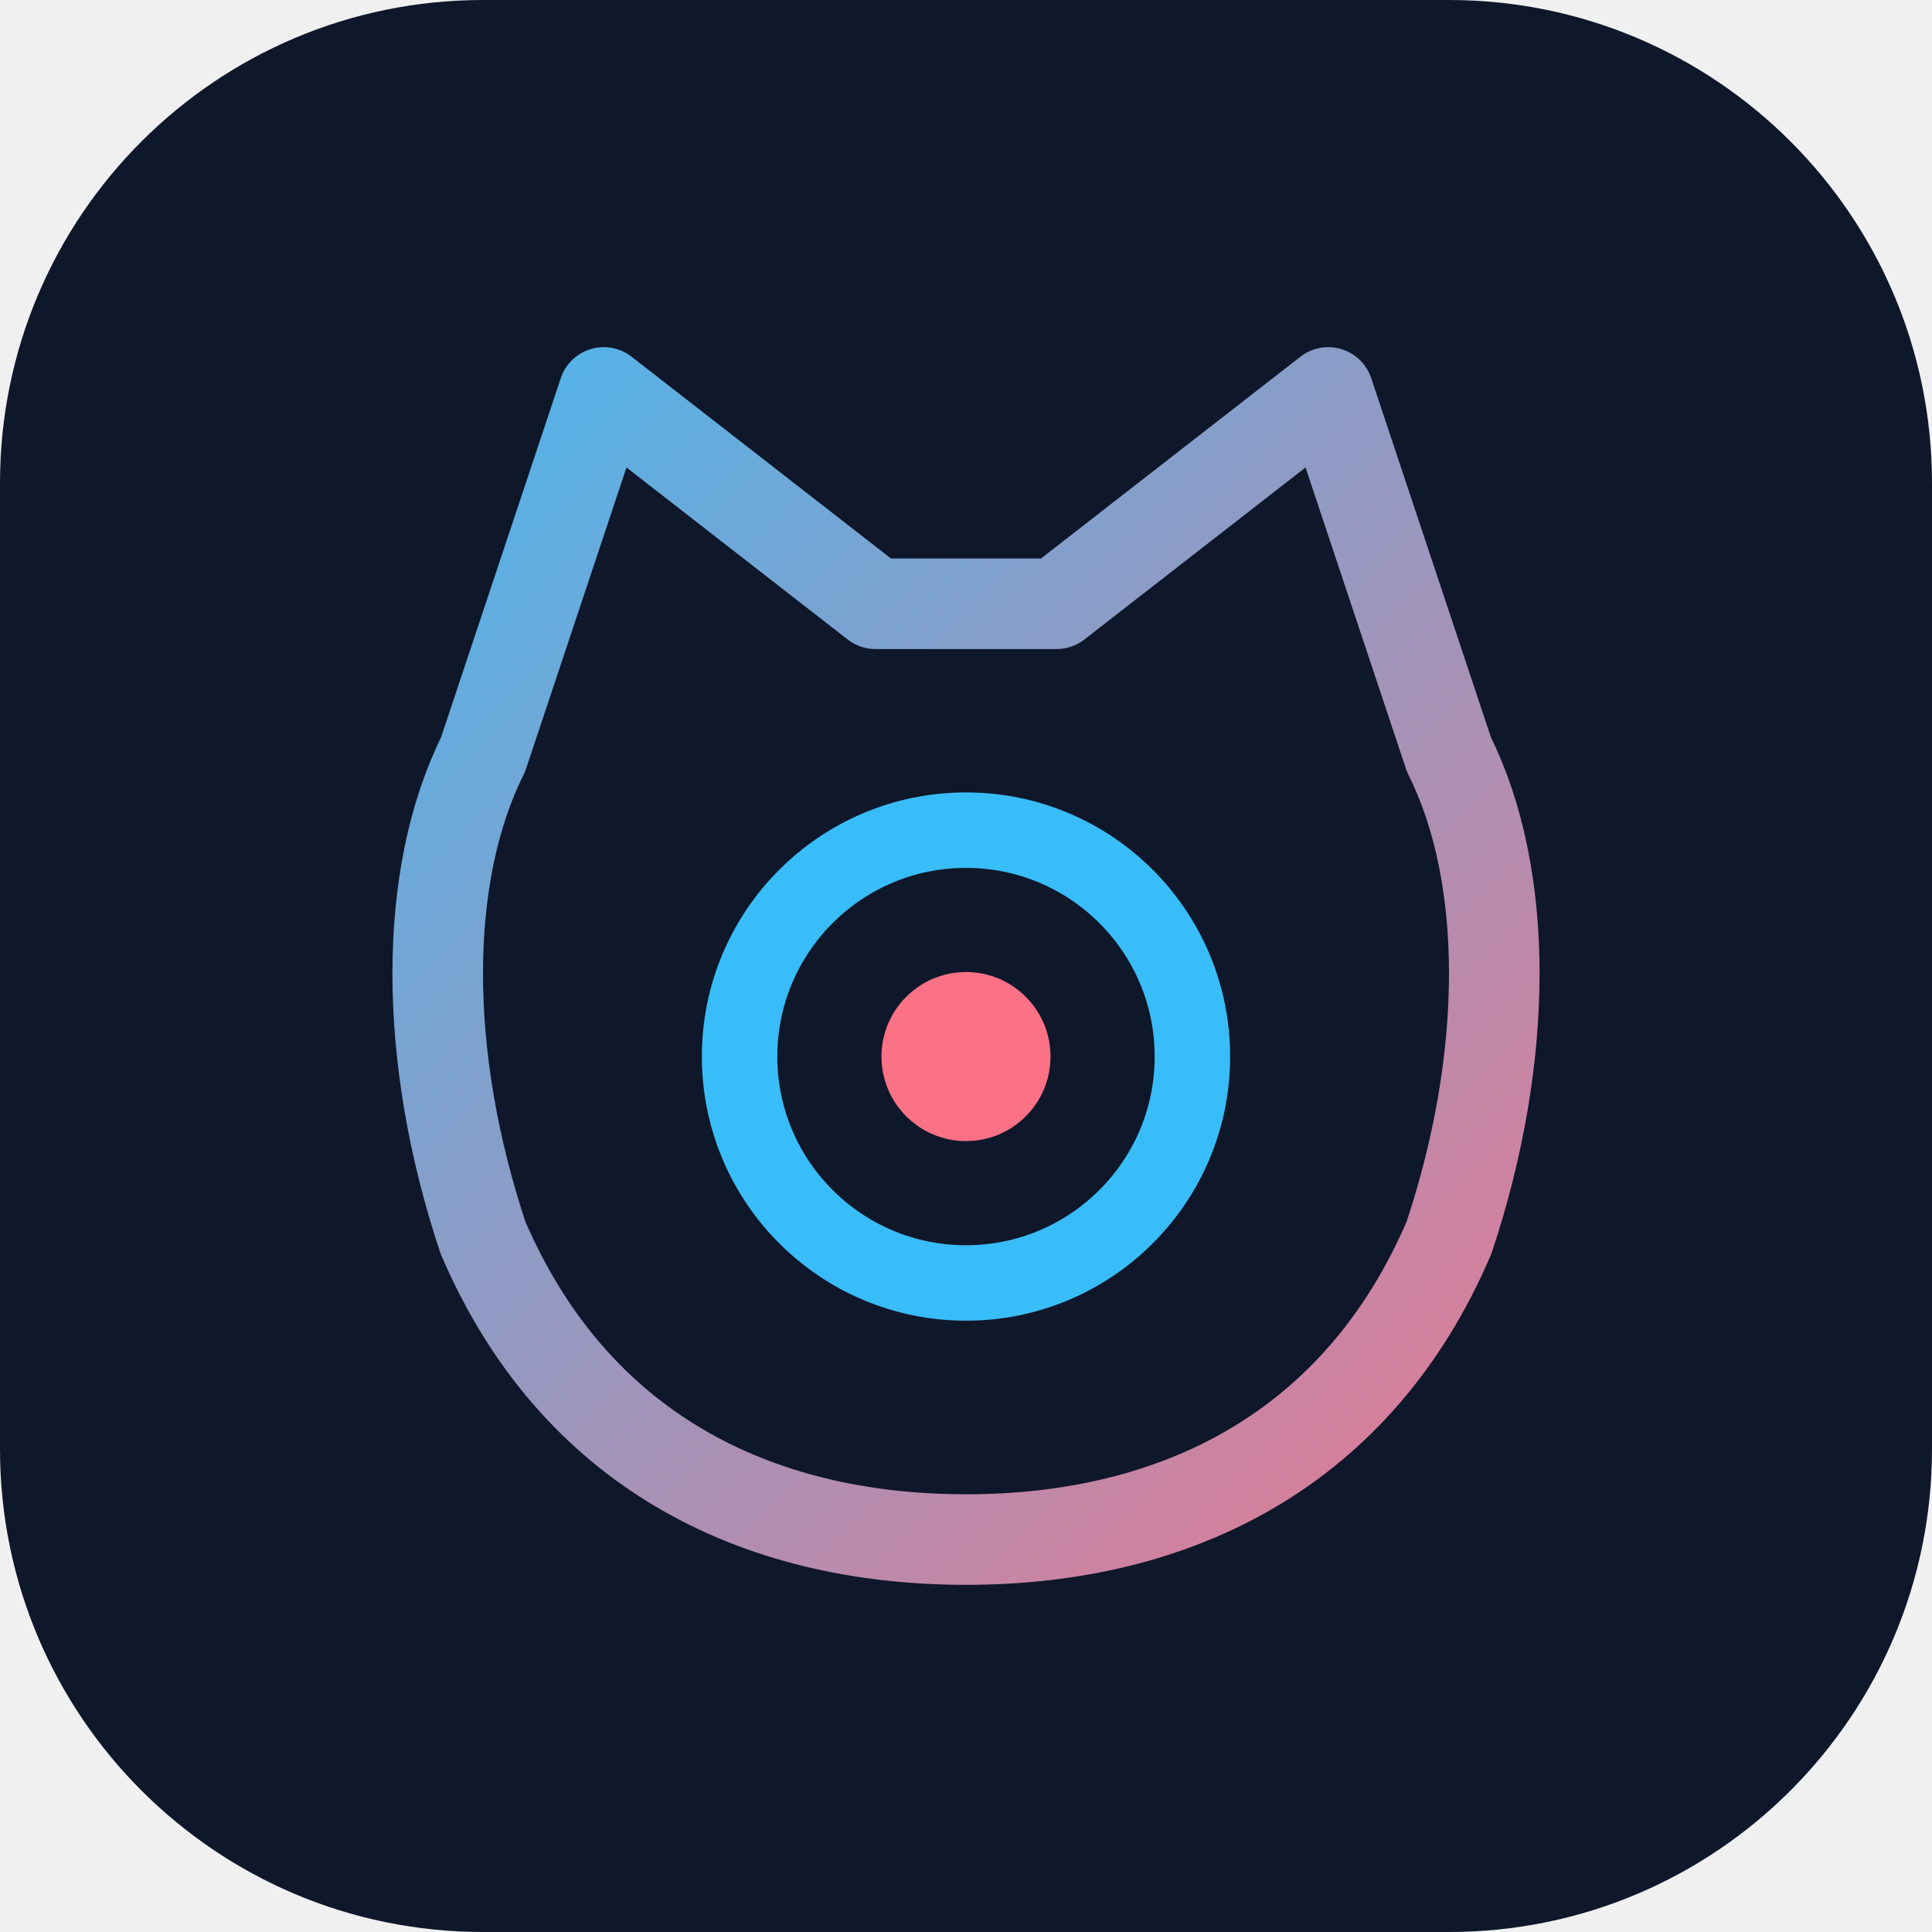
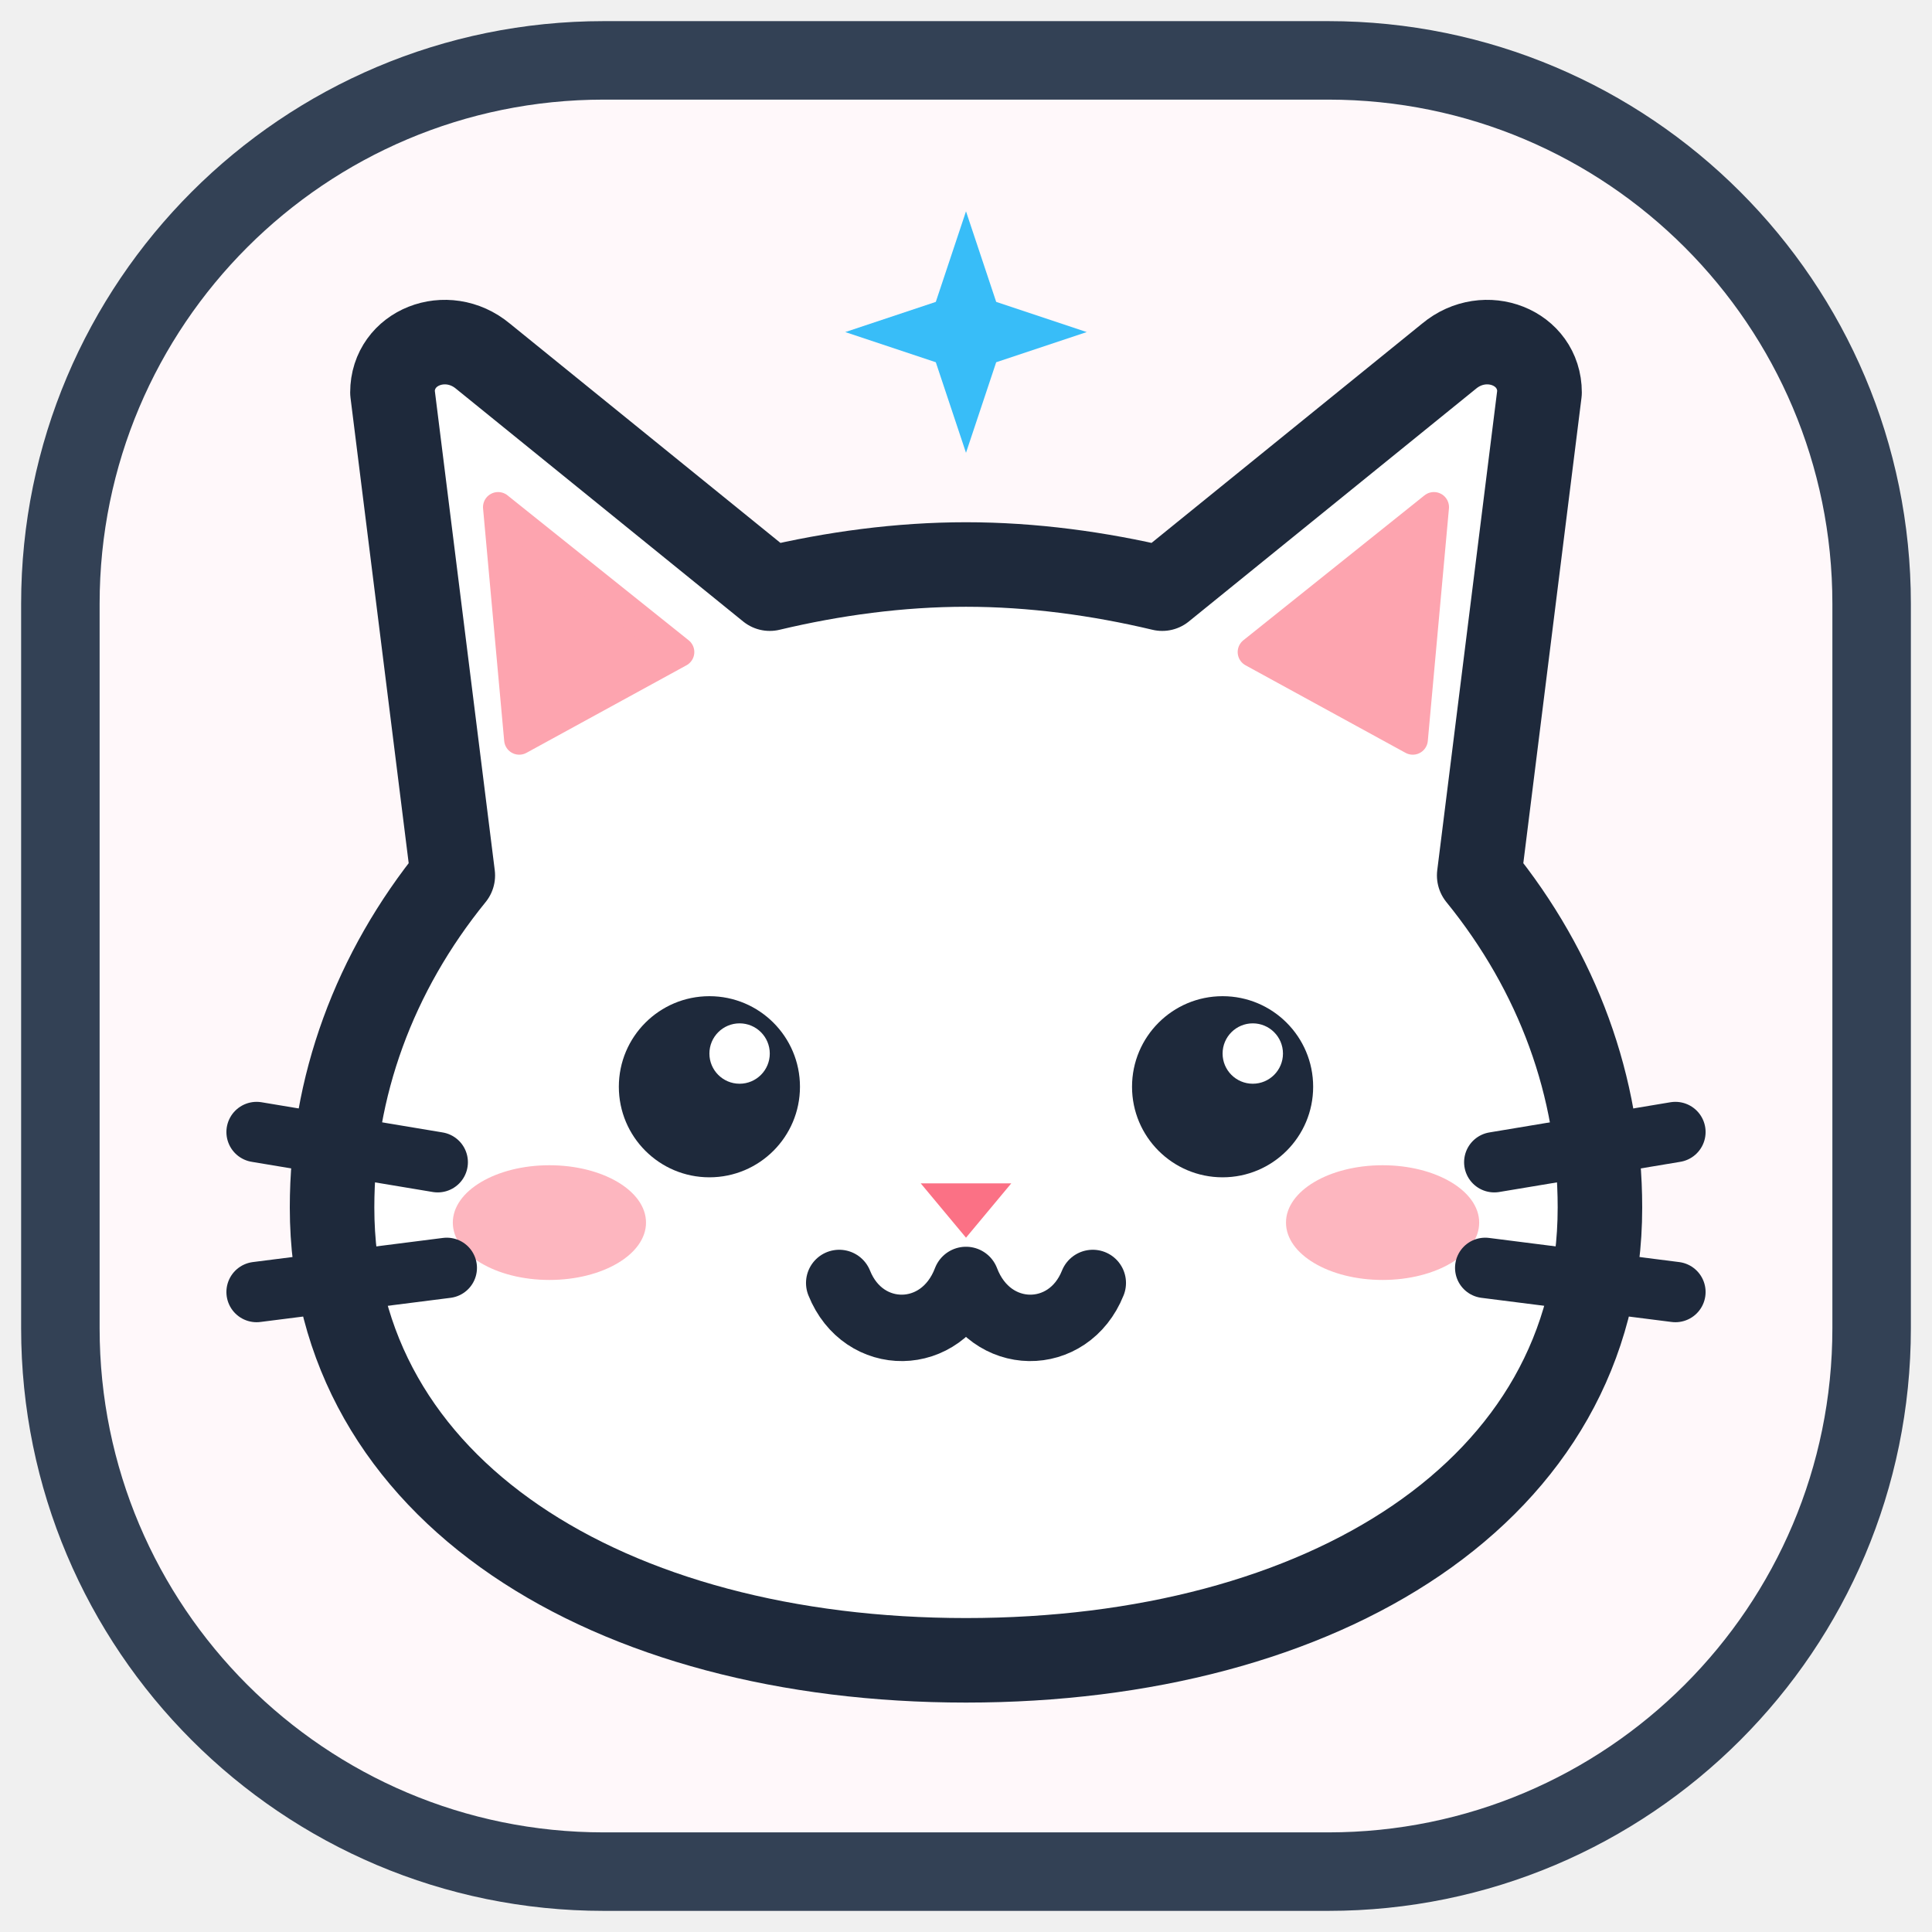
<svg xmlns="http://www.w3.org/2000/svg" viewBox="0 0 64 64" fill="none">
-   <defs>
-     <linearGradient id="g" x1="8" y1="8" x2="56" y2="56" gradientUnits="userSpaceOnUse">
-       <stop offset="0%" stop-color="#38bdf8" />
-       <stop offset="100%" stop-color="#fb7185" />
-     </linearGradient>
-   </defs>
-   <rect width="64" height="64" rx="16" fill="#0f172a" />
-   <path d="M16 25 L20 13 L29 20 L35 20 L44 13 L48 25 C50 29 50 35 48 41 C45 48 39 51 32 51 C25 51 19 48 16 41 C14 35 14 29 16 25 Z" stroke="url(#g)" stroke-width="3" stroke-linejoin="round" fill="none" />
-   <circle cx="32" cy="35" r="7.5" stroke="#38bdf8" stroke-width="2.5" />
-   <circle cx="32" cy="35" r="2.8" fill="#fb7185" />
+   <rect x="2" y="2" width="60" height="60" rx="18" fill="#FFF8FA" stroke="#334155" stroke-width="2.6" />
+   <path d="M15 29 L13 13 C13 11.5 14.8 10.8 16 11.8 L25.5 19.5 C27.6 19 29.8 18.7 32 18.7 C34.2 18.7 36.4 19 38.5 19.5 L48 11.8 C49.2 10.8 51 11.5 51 13 L49 29 C51.6 32.2 53 36 53 40 C53 49.4 43.8 55 32 55 C20.2 55 11 49.4 11 40 C11 36 12.4 32.2 15 29 Z" fill="#FFFFFF" stroke="#1E293B" stroke-width="2.8" stroke-linecap="round" stroke-linejoin="round" />
+   <path d="M17.2 24.5 L16.5 16.8 L22.5 21.6 Z" fill="#FDA4AF" stroke="#FDA4AF" stroke-width="1" stroke-linejoin="round" />
+   <path d="M46.8 24.5 L47.5 16.8 L41.5 21.6 Z" fill="#FDA4AF" stroke="#FDA4AF" stroke-width="1" stroke-linejoin="round" />
+   <circle cx="23.5" cy="36" r="3" fill="#1E293B" />
+   <circle cx="24.5" cy="34.9" r="1" fill="#FFFFFF" />
+   <circle cx="40.5" cy="36" r="3" fill="#1E293B" />
+   <circle cx="41.5" cy="34.9" r="1" fill="#FFFFFF" />
+   <ellipse cx="18.2" cy="40.5" rx="3.2" ry="1.9" fill="#FDA4AF" opacity="0.8" />
+   <ellipse cx="45.8" cy="40.5" rx="3.2" ry="1.9" fill="#FDA4AF" opacity="0.8" />
+   <path d="M30.5 39.2 L33.5 39.2 L32 41 Z" fill="#FB7185" />
+   <path d="M27.8 42.5 C28.6 44.5 31.2 44.5 32 42.4 C32.8 44.5 35.4 44.5 36.2 42.5" stroke="#1E293B" stroke-width="2.2" stroke-linecap="round" stroke-linejoin="round" />
+   <path d="M8.5 37.5 L14.5 38.5 M8.5 42.8 L14.8 42" stroke="#1E293B" stroke-width="2" stroke-linecap="round" />
+   <path d="M55.5 37.5 L49.5 38.5 M55.5 42.8 L49.2 42" stroke="#1E293B" stroke-width="2" stroke-linecap="round" />
+   <path d="M32 7 L33 10 L36 11 L33 12 L32 15 L31 12 L28 11 L31 10 Z" fill="#38BDF8" />
</svg>
